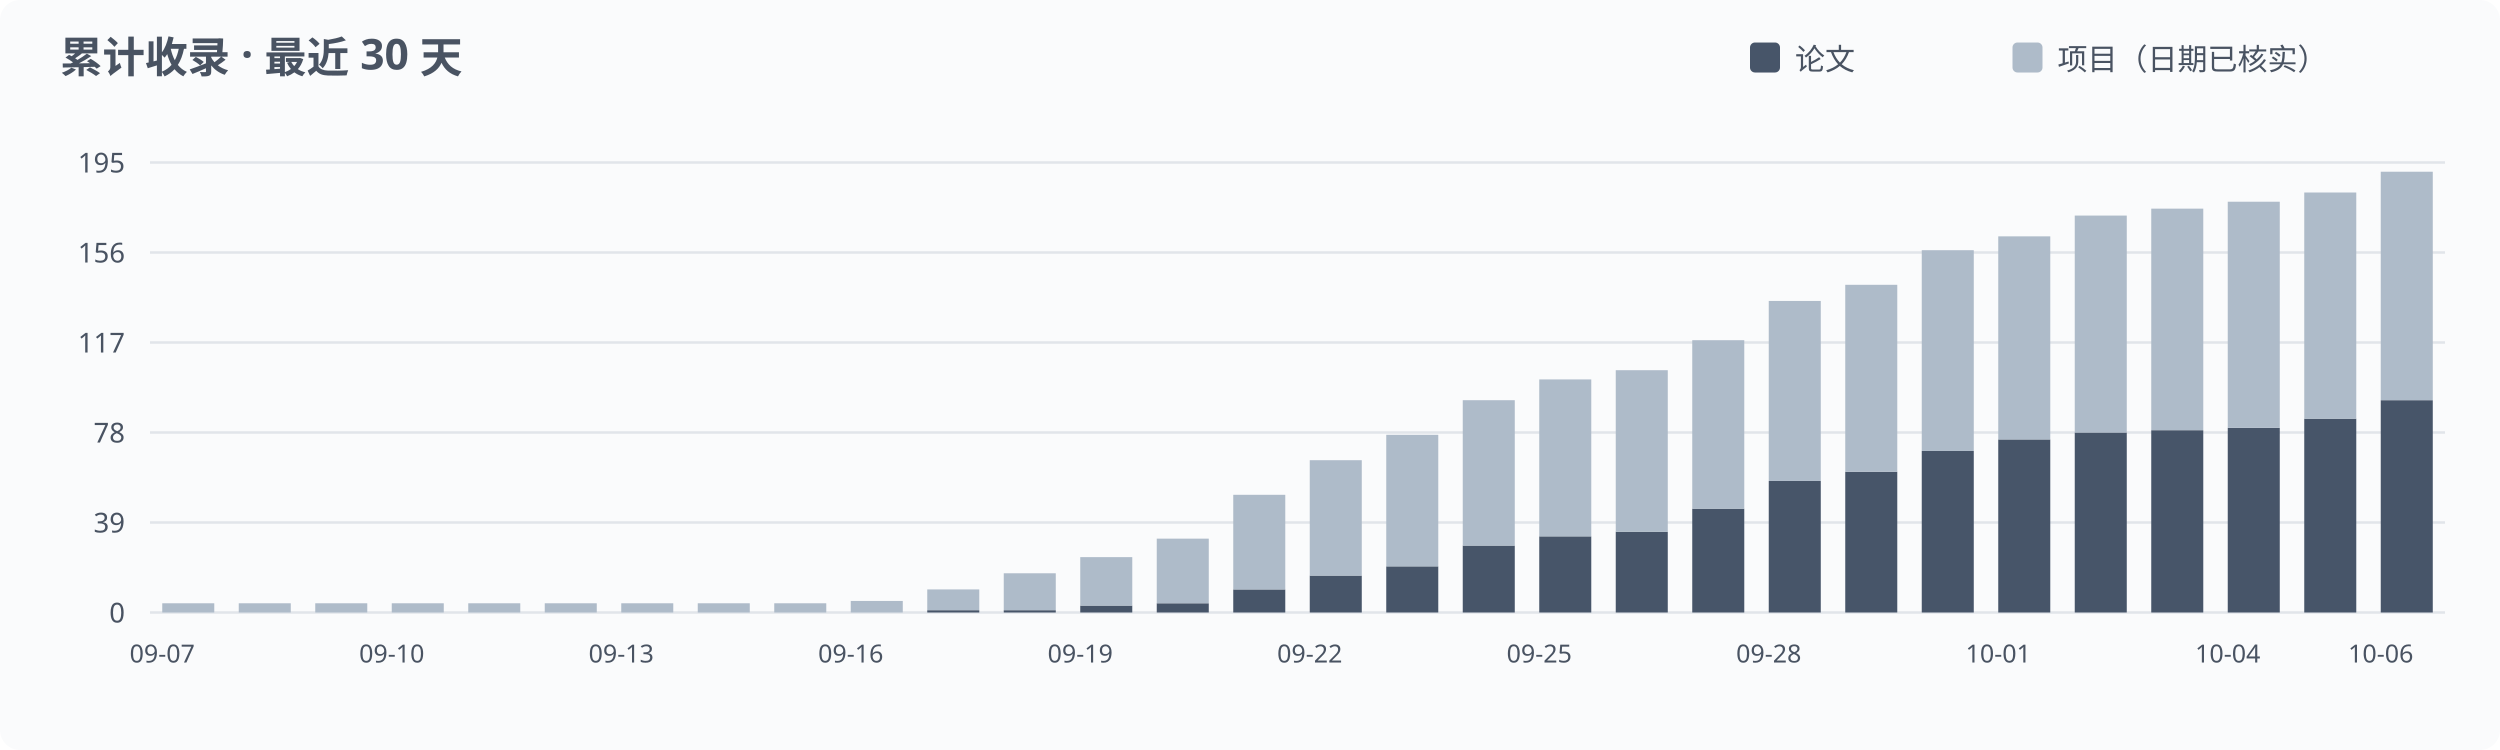
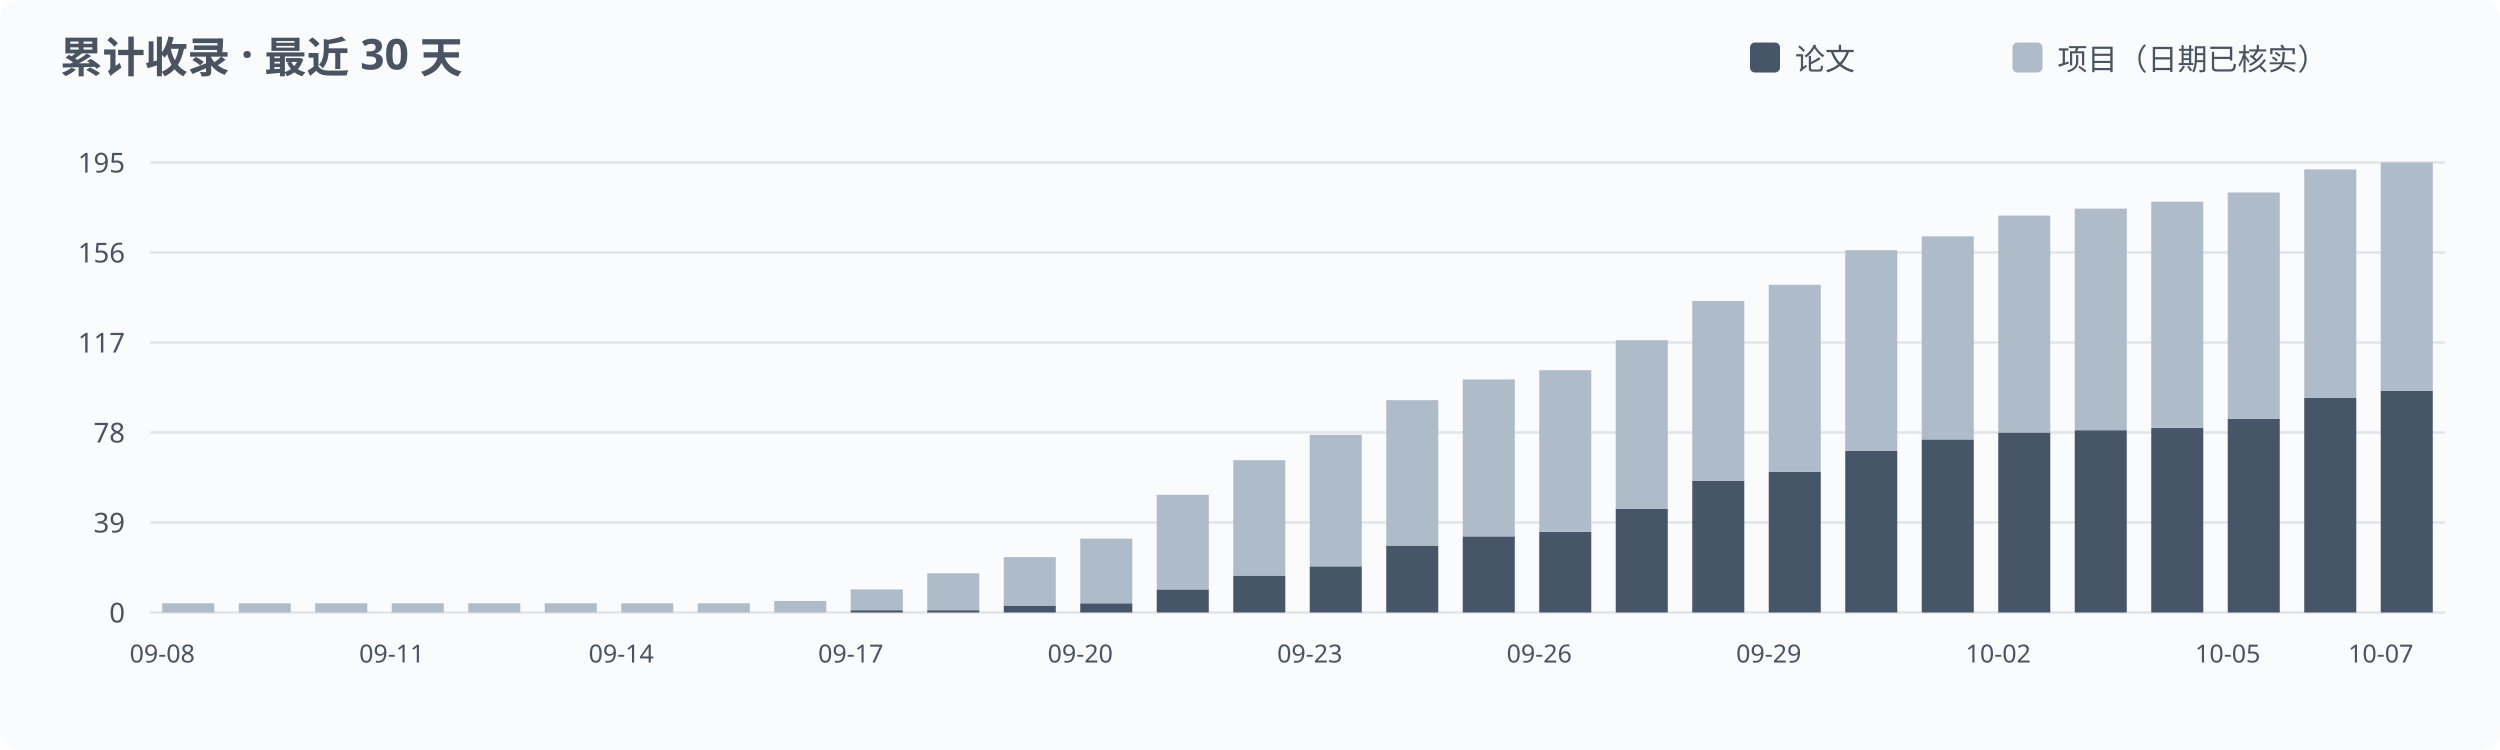
<svg xmlns="http://www.w3.org/2000/svg" width="1000" height="300" viewBox="0 0 1000 300" role="img" aria-labelledby="title desc">
  <rect width="100%" height="100%" rx="8" fill="#fafbfc" />
  <g font-family="system-ui,sans-serif" fill="#495362">
    <text x="24" y="29" font-size="17" font-weight="600">累计收录 · 最近 30 天</text>
    <rect x="700" y="17" width="12" height="12" rx="2" fill="#475569" />
    <text x="718" y="28" font-size="12">论文</text>
    <rect x="805" y="17" width="12" height="12" rx="2" fill="#aebbc9" />
    <text x="823" y="28" font-size="12">项目（日期已核实）</text>
    <path d="M60 245.0H978" stroke="#e1e5ea" />
    <text x="50" y="249.0" text-anchor="end" font-size="11">0</text>
    <path d="M60 209.0H978" stroke="#e1e5ea" />
    <text x="50" y="213.0" text-anchor="end" font-size="11">39</text>
    <path d="M60 173.0H978" stroke="#e1e5ea" />
    <text x="50" y="177.0" text-anchor="end" font-size="11">78</text>
    <path d="M60 137.0H978" stroke="#e1e5ea" />
    <text x="50" y="141.0" text-anchor="end" font-size="11">117</text>
    <path d="M60 101.0H978" stroke="#e1e5ea" />
    <text x="50" y="105.0" text-anchor="end" font-size="11">156</text>
    <path d="M60 65.0H978" stroke="#e1e5ea" />
    <text x="50" y="69.0" text-anchor="end" font-size="11">195</text>
    <rect x="64.90" y="245.00" width="20.81" height="0.00" fill="#475569" />
    <rect x="64.90" y="241.31" width="20.81" height="3.69" fill="#aebbc9" />
-     <text x="64.90" y="265" text-anchor="middle" font-size="10">09-07</text>
+     <text x="64.90" y="265" text-anchor="middle" font-size="10">09-08</text>
    <rect x="95.50" y="245.00" width="20.81" height="0.00" fill="#475569" />
    <rect x="95.50" y="241.31" width="20.81" height="3.69" fill="#aebbc9" />
    <rect x="126.10" y="245.00" width="20.81" height="0.00" fill="#475569" />
    <rect x="126.10" y="241.31" width="20.81" height="3.69" fill="#aebbc9" />
    <rect x="156.70" y="245.00" width="20.81" height="0.00" fill="#475569" />
    <rect x="156.70" y="241.31" width="20.81" height="3.69" fill="#aebbc9" />
-     <text x="156.70" y="265" text-anchor="middle" font-size="10">09-10</text>
+     <text x="156.70" y="265" text-anchor="middle" font-size="10">09-11</text>
    <rect x="187.30" y="245.00" width="20.81" height="0.00" fill="#475569" />
    <rect x="187.30" y="241.31" width="20.81" height="3.69" fill="#aebbc9" />
    <rect x="217.90" y="245.00" width="20.81" height="0.00" fill="#475569" />
    <rect x="217.90" y="241.31" width="20.81" height="3.69" fill="#aebbc9" />
    <rect x="248.50" y="245.00" width="20.81" height="0.00" fill="#475569" />
    <rect x="248.50" y="241.31" width="20.81" height="3.69" fill="#aebbc9" />
-     <text x="248.50" y="265" text-anchor="middle" font-size="10">09-13</text>
+     <text x="248.50" y="265" text-anchor="middle" font-size="10">09-14</text>
    <rect x="279.10" y="245.00" width="20.81" height="0.00" fill="#475569" />
    <rect x="279.10" y="241.31" width="20.81" height="3.69" fill="#aebbc9" />
    <rect x="309.70" y="245.00" width="20.81" height="0.00" fill="#475569" />
-     <rect x="309.70" y="241.31" width="20.81" height="3.69" fill="#aebbc9" />
-     <rect x="340.30" y="245.00" width="20.81" height="0.00" fill="#475569" />
-     <rect x="340.30" y="240.38" width="20.81" height="4.62" fill="#aebbc9" />
-     <text x="340.30" y="265" text-anchor="middle" font-size="10">09-16</text>
+     <rect x="309.70" y="240.38" width="20.81" height="4.62" fill="#aebbc9" />
+     <rect x="340.30" y="244.08" width="20.81" height="0.92" fill="#475569" />
+     <rect x="340.30" y="235.77" width="20.81" height="8.31" fill="#aebbc9" />
+     <text x="340.30" y="265" text-anchor="middle" font-size="10">09-17</text>
    <rect x="370.90" y="244.08" width="20.81" height="0.92" fill="#475569" />
-     <rect x="370.90" y="235.77" width="20.81" height="8.31" fill="#aebbc9" />
-     <rect x="401.50" y="244.08" width="20.81" height="0.92" fill="#475569" />
-     <rect x="401.50" y="229.31" width="20.81" height="14.77" fill="#aebbc9" />
-     <rect x="432.10" y="242.23" width="20.81" height="2.77" fill="#475569" />
-     <rect x="432.10" y="222.85" width="20.81" height="19.38" fill="#aebbc9" />
-     <text x="432.10" y="265" text-anchor="middle" font-size="10">09-19</text>
-     <rect x="462.70" y="241.31" width="20.81" height="3.69" fill="#475569" />
-     <rect x="462.70" y="215.46" width="20.81" height="25.85" fill="#aebbc9" />
-     <rect x="493.30" y="235.77" width="20.81" height="9.23" fill="#475569" />
-     <rect x="493.30" y="197.92" width="20.81" height="37.85" fill="#aebbc9" />
-     <rect x="523.90" y="230.23" width="20.81" height="14.77" fill="#475569" />
-     <rect x="523.90" y="184.08" width="20.81" height="46.15" fill="#aebbc9" />
-     <text x="523.90" y="265" text-anchor="middle" font-size="10">09-22</text>
-     <rect x="554.50" y="226.54" width="20.81" height="18.46" fill="#475569" />
-     <rect x="554.50" y="173.92" width="20.81" height="52.62" fill="#aebbc9" />
-     <rect x="585.10" y="218.23" width="20.81" height="26.77" fill="#475569" />
-     <rect x="585.10" y="160.08" width="20.81" height="58.15" fill="#aebbc9" />
-     <rect x="615.70" y="214.54" width="20.81" height="30.46" fill="#475569" />
-     <rect x="615.70" y="151.77" width="20.81" height="62.77" fill="#aebbc9" />
-     <text x="615.70" y="265" text-anchor="middle" font-size="10">09-25</text>
-     <rect x="646.30" y="212.69" width="20.81" height="32.31" fill="#475569" />
-     <rect x="646.30" y="148.08" width="20.81" height="64.62" fill="#aebbc9" />
-     <rect x="676.90" y="203.46" width="20.81" height="41.54" fill="#475569" />
-     <rect x="676.90" y="136.08" width="20.81" height="67.38" fill="#aebbc9" />
-     <rect x="707.50" y="192.38" width="20.81" height="52.62" fill="#475569" />
-     <rect x="707.50" y="120.38" width="20.81" height="72.00" fill="#aebbc9" />
-     <text x="707.50" y="265" text-anchor="middle" font-size="10">09-28</text>
-     <rect x="738.10" y="188.69" width="20.81" height="56.31" fill="#475569" />
-     <rect x="738.10" y="113.92" width="20.81" height="74.77" fill="#aebbc9" />
-     <rect x="768.70" y="180.38" width="20.81" height="64.62" fill="#475569" />
-     <rect x="768.70" y="100.08" width="20.81" height="80.31" fill="#aebbc9" />
-     <rect x="799.30" y="175.77" width="20.81" height="69.23" fill="#475569" />
-     <rect x="799.30" y="94.54" width="20.81" height="81.23" fill="#aebbc9" />
-     <text x="799.30" y="265" text-anchor="middle" font-size="10">10-01</text>
-     <rect x="829.90" y="173.00" width="20.81" height="72.00" fill="#475569" />
-     <rect x="829.90" y="86.23" width="20.81" height="86.77" fill="#aebbc9" />
-     <rect x="860.50" y="172.08" width="20.81" height="72.92" fill="#475569" />
-     <rect x="860.50" y="83.46" width="20.81" height="88.62" fill="#aebbc9" />
-     <rect x="891.10" y="171.15" width="20.81" height="73.85" fill="#475569" />
-     <rect x="891.10" y="80.69" width="20.81" height="90.46" fill="#aebbc9" />
-     <text x="891.10" y="265" text-anchor="middle" font-size="10">10-04</text>
-     <rect x="921.70" y="167.46" width="20.81" height="77.54" fill="#475569" />
-     <rect x="921.70" y="77.00" width="20.81" height="90.46" fill="#aebbc9" />
-     <rect x="952.30" y="160.08" width="20.81" height="84.92" fill="#475569" />
-     <rect x="952.30" y="68.69" width="20.81" height="91.38" fill="#aebbc9" />
-     <text x="952.30" y="265" text-anchor="middle" font-size="10">10-06</text>
+     <rect x="370.90" y="229.31" width="20.81" height="14.77" fill="#aebbc9" />
+     <rect x="401.50" y="242.23" width="20.81" height="2.77" fill="#475569" />
+     <rect x="401.50" y="222.85" width="20.81" height="19.38" fill="#aebbc9" />
+     <rect x="432.10" y="241.31" width="20.81" height="3.69" fill="#475569" />
+     <rect x="432.10" y="215.46" width="20.81" height="25.85" fill="#aebbc9" />
+     <text x="432.10" y="265" text-anchor="middle" font-size="10">09-20</text>
+     <rect x="462.70" y="235.77" width="20.81" height="9.23" fill="#475569" />
+     <rect x="462.70" y="197.92" width="20.81" height="37.85" fill="#aebbc9" />
+     <rect x="493.30" y="230.23" width="20.81" height="14.77" fill="#475569" />
+     <rect x="493.30" y="184.08" width="20.81" height="46.15" fill="#aebbc9" />
+     <rect x="523.90" y="226.54" width="20.81" height="18.46" fill="#475569" />
+     <rect x="523.90" y="173.92" width="20.81" height="52.62" fill="#aebbc9" />
+     <text x="523.90" y="265" text-anchor="middle" font-size="10">09-23</text>
+     <rect x="554.50" y="218.23" width="20.81" height="26.77" fill="#475569" />
+     <rect x="554.50" y="160.08" width="20.81" height="58.15" fill="#aebbc9" />
+     <rect x="585.10" y="214.54" width="20.81" height="30.46" fill="#475569" />
+     <rect x="585.10" y="151.77" width="20.81" height="62.77" fill="#aebbc9" />
+     <rect x="615.70" y="212.69" width="20.81" height="32.31" fill="#475569" />
+     <rect x="615.70" y="148.08" width="20.81" height="64.62" fill="#aebbc9" />
+     <text x="615.70" y="265" text-anchor="middle" font-size="10">09-26</text>
+     <rect x="646.30" y="203.46" width="20.81" height="41.54" fill="#475569" />
+     <rect x="646.30" y="136.08" width="20.81" height="67.38" fill="#aebbc9" />
+     <rect x="676.90" y="192.38" width="20.81" height="52.62" fill="#475569" />
+     <rect x="676.90" y="120.38" width="20.81" height="72.00" fill="#aebbc9" />
+     <rect x="707.50" y="188.69" width="20.81" height="56.31" fill="#475569" />
+     <rect x="707.50" y="113.92" width="20.81" height="74.77" fill="#aebbc9" />
+     <text x="707.50" y="265" text-anchor="middle" font-size="10">09-29</text>
+     <rect x="738.10" y="180.38" width="20.81" height="64.62" fill="#475569" />
+     <rect x="738.10" y="100.08" width="20.81" height="80.31" fill="#aebbc9" />
+     <rect x="768.70" y="175.77" width="20.81" height="69.23" fill="#475569" />
+     <rect x="768.70" y="94.54" width="20.81" height="81.23" fill="#aebbc9" />
+     <rect x="799.30" y="173.00" width="20.81" height="72.00" fill="#475569" />
+     <rect x="799.30" y="86.23" width="20.81" height="86.77" fill="#aebbc9" />
+     <text x="799.30" y="265" text-anchor="middle" font-size="10">10-02</text>
+     <rect x="829.90" y="172.08" width="20.81" height="72.92" fill="#475569" />
+     <rect x="829.90" y="83.46" width="20.81" height="88.62" fill="#aebbc9" />
+     <rect x="860.50" y="171.15" width="20.81" height="73.85" fill="#475569" />
+     <rect x="860.50" y="80.69" width="20.81" height="90.46" fill="#aebbc9" />
+     <rect x="891.10" y="167.46" width="20.81" height="77.54" fill="#475569" />
+     <rect x="891.10" y="77.00" width="20.81" height="90.46" fill="#aebbc9" />
+     <text x="891.10" y="265" text-anchor="middle" font-size="10">10-05</text>
+     <rect x="921.70" y="159.15" width="20.81" height="85.85" fill="#475569" />
+     <rect x="921.70" y="67.77" width="20.81" height="91.38" fill="#aebbc9" />
+     <rect x="952.30" y="156.38" width="20.81" height="88.62" fill="#475569" />
+     <rect x="952.30" y="65.00" width="20.81" height="91.38" fill="#aebbc9" />
+     <text x="952.30" y="265" text-anchor="middle" font-size="10">10-07</text>
  </g>
</svg>
